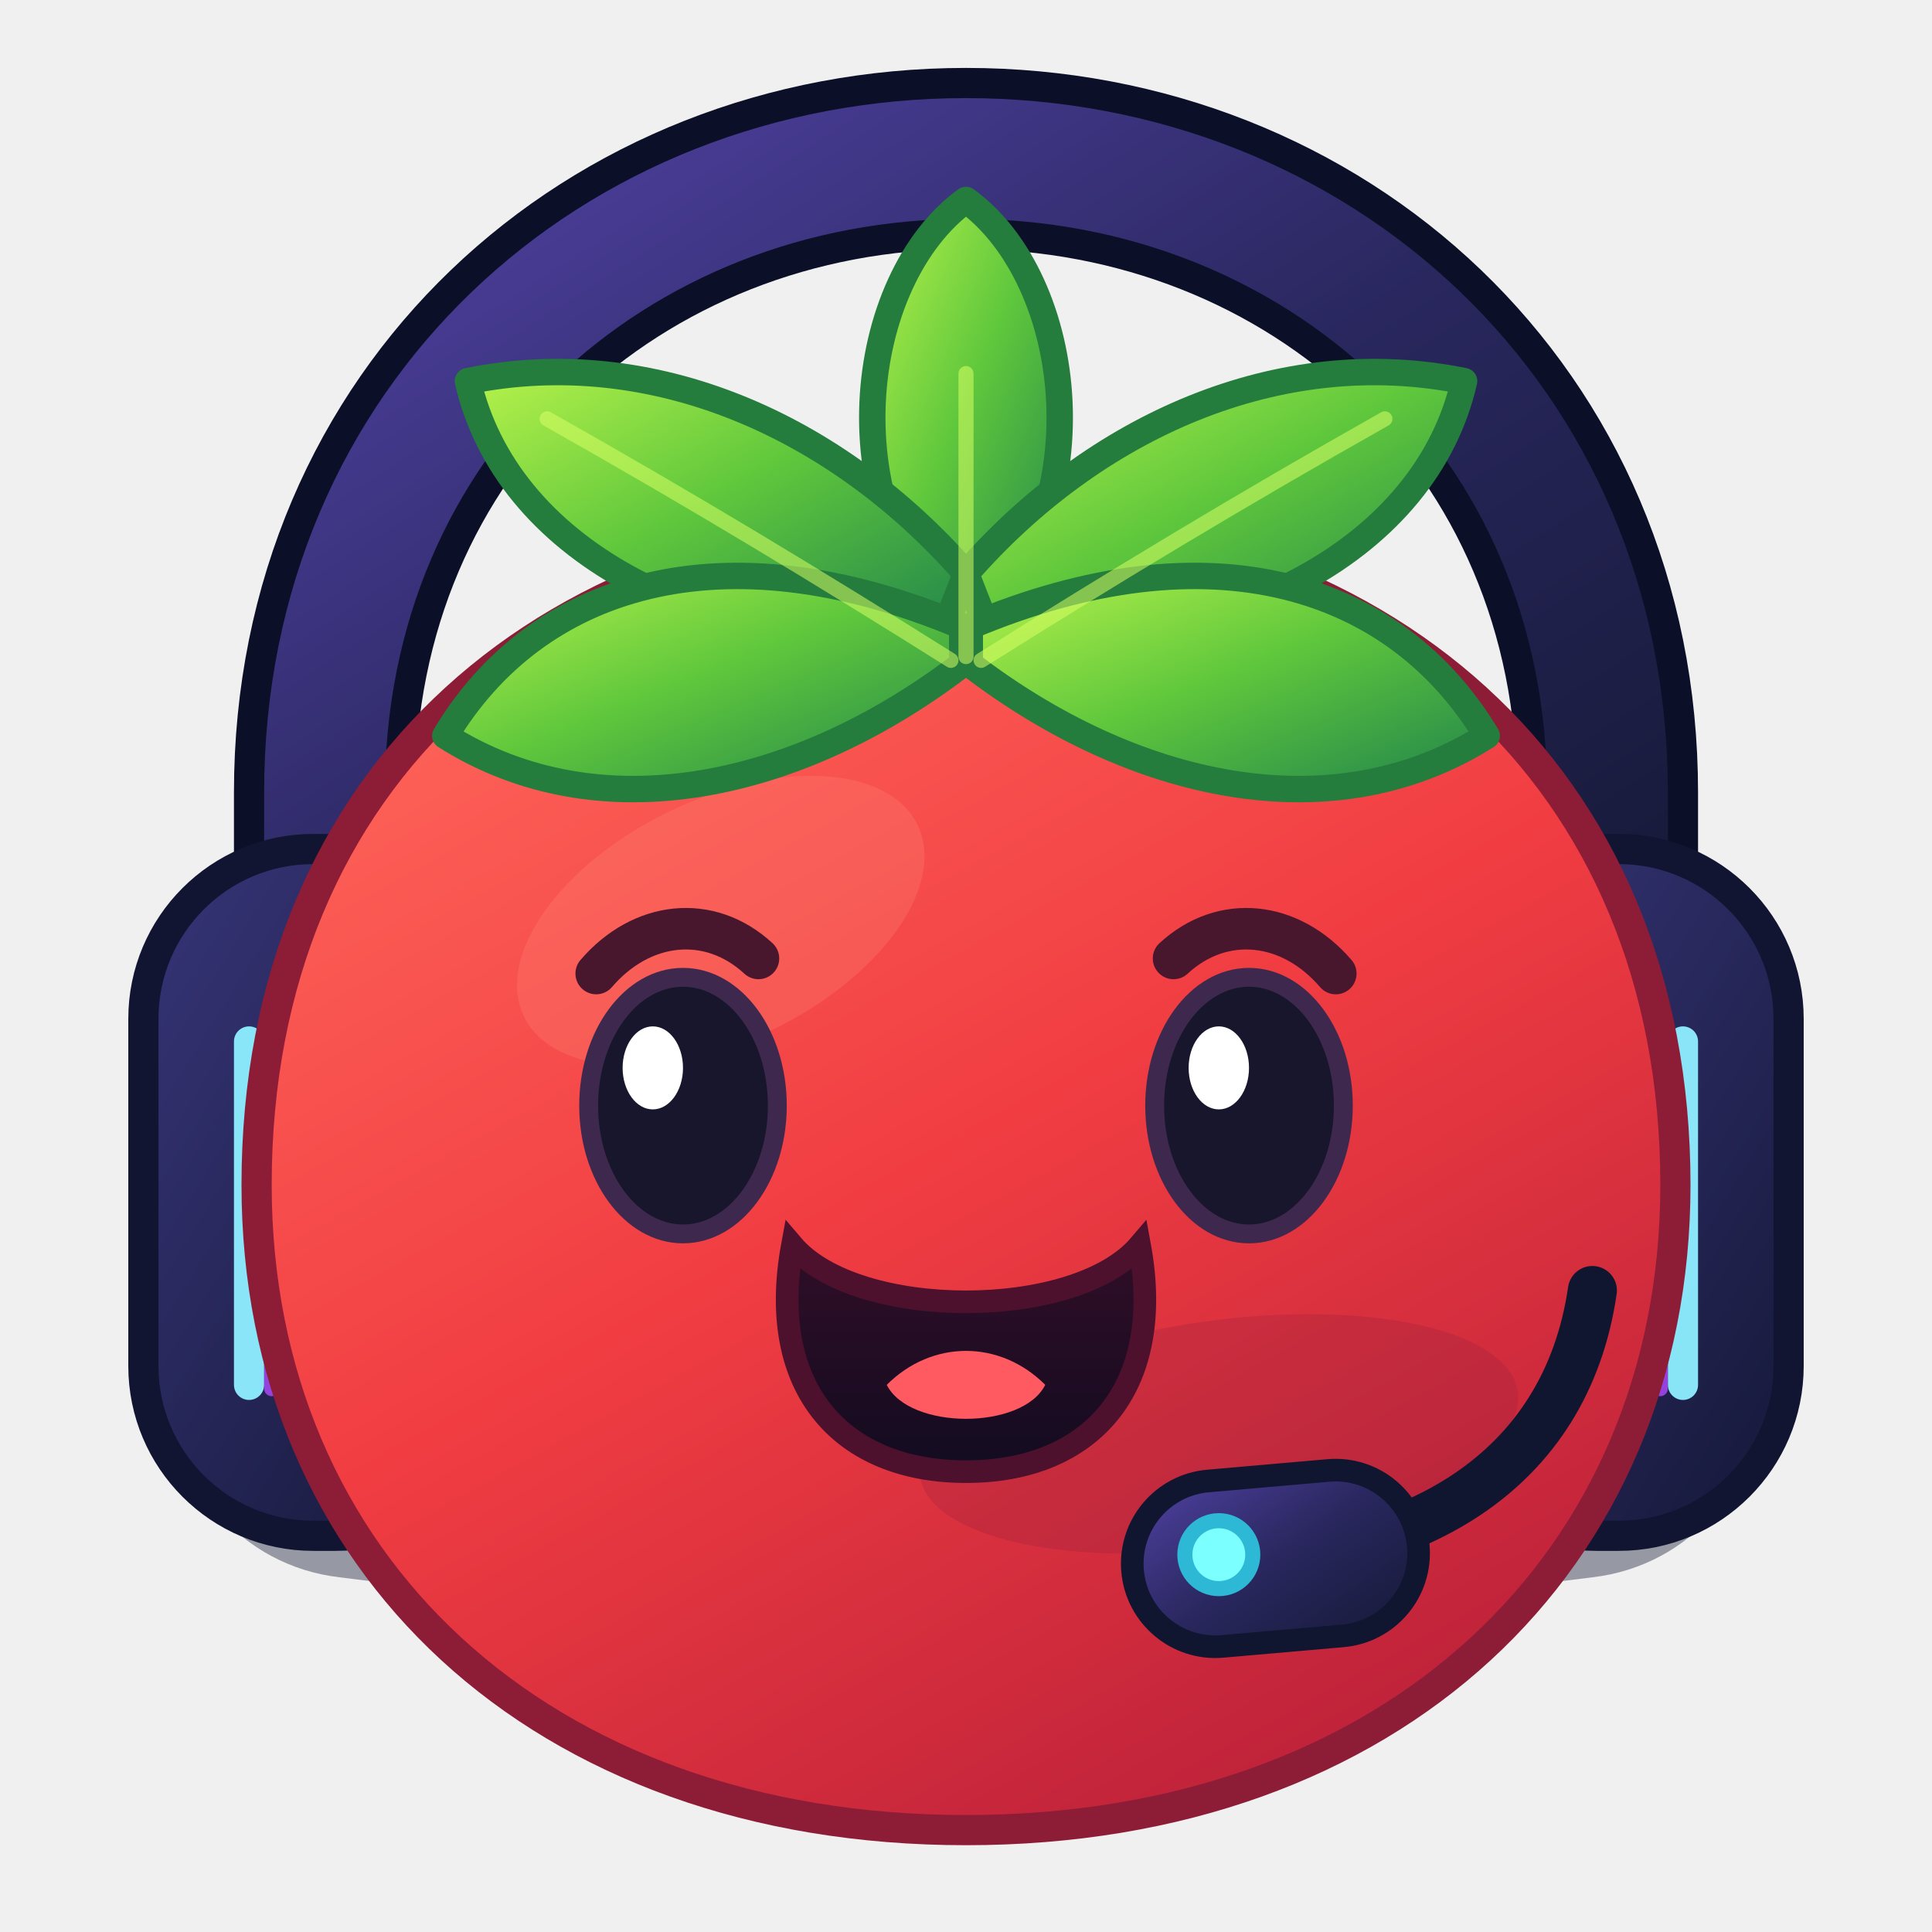
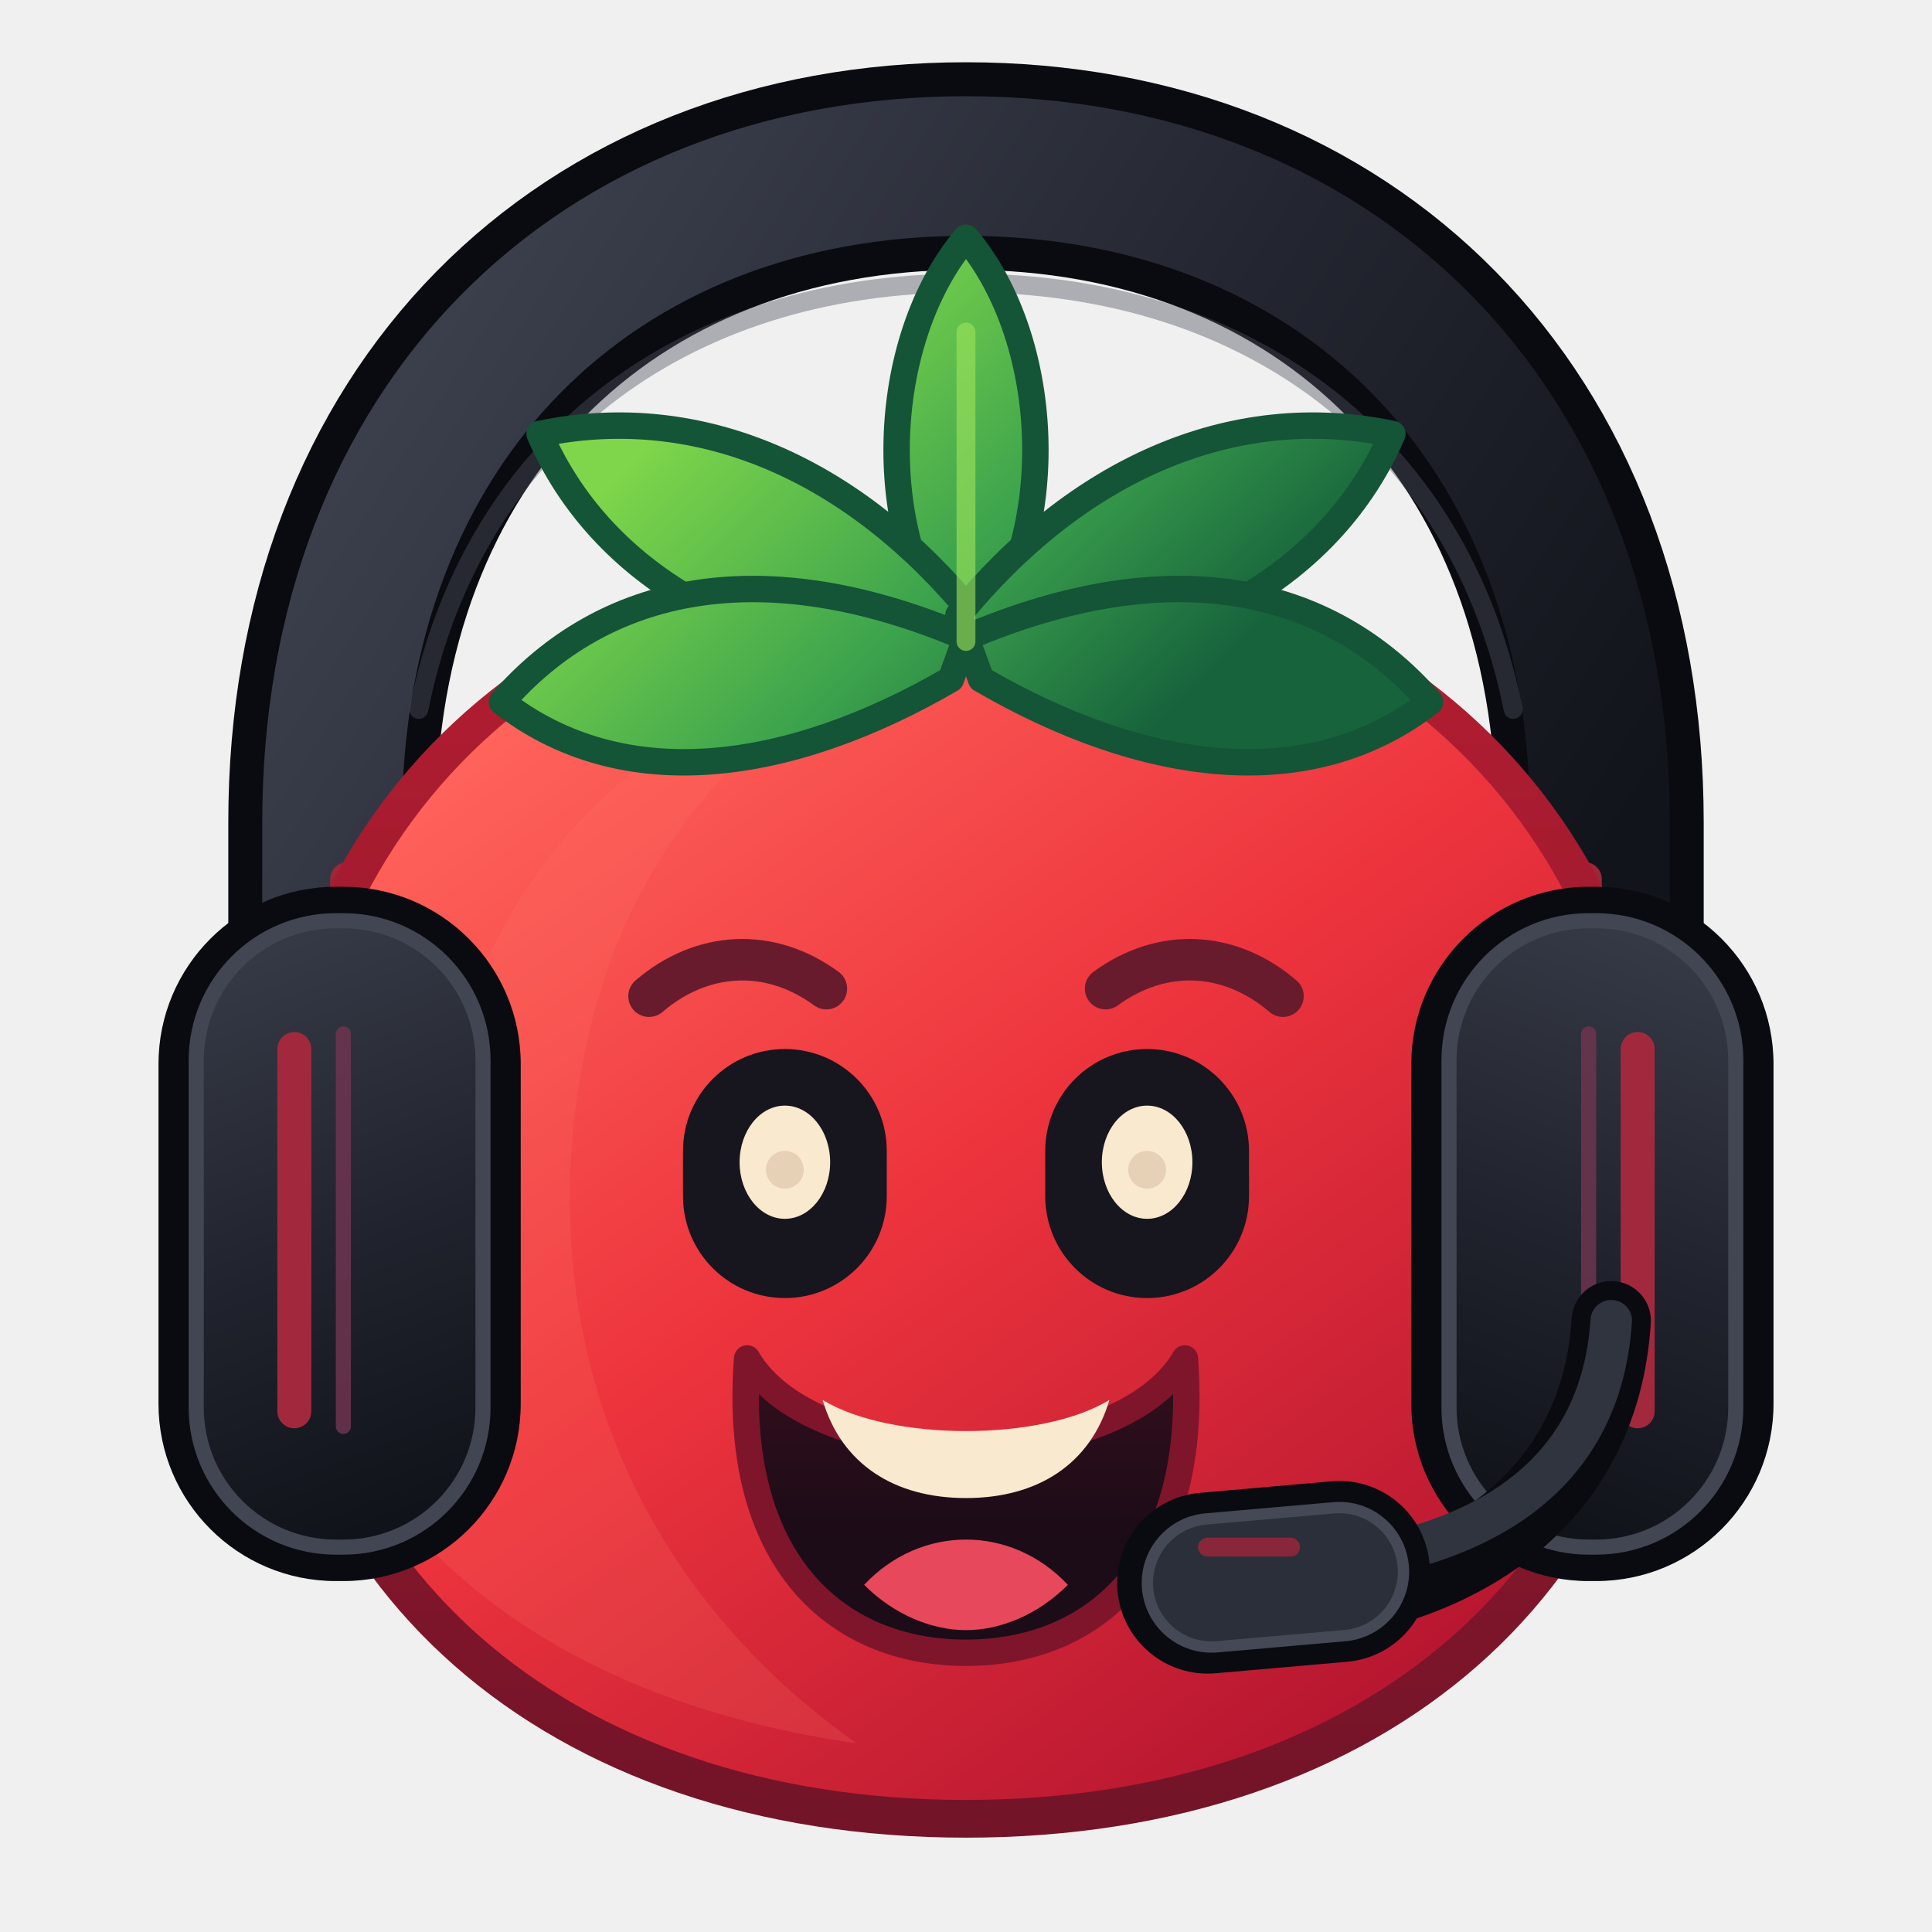
<svg xmlns="http://www.w3.org/2000/svg" viewBox="0 0 512 512" role="img" aria-labelledby="title desc">
  <defs>
-     <linearGradient id="headset" x1="0" y1="0" x2="1" y2="1">
-       <stop offset="0" stop-color="#5142a4" />
-       <stop offset="0.5" stop-color="#29275e" />
-       <stop offset="1" stop-color="#151936" />
+     <linearGradient id="tomato" x1="154" y1="174" x2="355" y2="455" gradientUnits="userSpaceOnUse">
+       <stop stop-color="#ff645b" />
+       <stop offset="0.48" stop-color="#ed343d" />
+       <stop offset="1" stop-color="#b81731" />
    </linearGradient>
-     <linearGradient id="earcup" x1="0" y1="0" x2="0.85" y2="1">
-       <stop offset="0" stop-color="#373579" />
-       <stop offset="1" stop-color="#171a3c" />
+     <linearGradient id="tomatoEdge" x1="256" y1="160" x2="256" y2="474" gradientUnits="userSpaceOnUse">
+       <stop stop-color="#b41d31" />
+       <stop offset="1" stop-color="#741429" />
    </linearGradient>
-     <linearGradient id="tomato" x1="0.2" y1="0" x2="0.8" y2="1">
-       <stop offset="0" stop-color="#ff675b" />
-       <stop offset="0.48" stop-color="#f13d42" />
-       <stop offset="1" stop-color="#b91f39" />
+     <linearGradient id="leaf" x1="202" y1="88" x2="305" y2="194" gradientUnits="userSpaceOnUse">
+       <stop stop-color="#7fd64a" />
+       <stop offset="0.55" stop-color="#3ca34d" />
+       <stop offset="1" stop-color="#17633c" />
    </linearGradient>
-     <linearGradient id="leaf" x1="0" y1="0" x2="1" y2="1">
-       <stop offset="0" stop-color="#b8f34b" />
-       <stop offset="0.48" stop-color="#5fc73c" />
-       <stop offset="1" stop-color="#20834c" />
+     <linearGradient id="headband" x1="119" y1="82" x2="402" y2="265" gradientUnits="userSpaceOnUse">
+       <stop stop-color="#3b3f4c" />
+       <stop offset="0.52" stop-color="#232630" />
+       <stop offset="1" stop-color="#12141b" />
    </linearGradient>
-     <linearGradient id="mouth" x1="0" y1="0" x2="0" y2="1">
-       <stop offset="0" stop-color="#300d27" />
-       <stop offset="1" stop-color="#120c20" />
+     <linearGradient id="earcup" x1="74" y1="247" x2="130" y2="393" gradientUnits="userSpaceOnUse">
+       <stop stop-color="#363a46" />
+       <stop offset="0.55" stop-color="#20232d" />
+       <stop offset="1" stop-color="#11131a" />
    </linearGradient>
-     <filter id="shadow" x="-30%" y="-30%" width="160%" height="170%">
-       <feDropShadow dx="0" dy="10" stdDeviation="9" flood-color="#070717" flood-opacity="0.35" />
-     </filter>
-     <filter id="soft" x="-30%" y="-30%" width="160%" height="160%">
-       <feGaussianBlur stdDeviation="3" />
-     </filter>
+     <linearGradient id="earcupRight" x1="438" y1="247" x2="382" y2="393" gradientUnits="userSpaceOnUse">
+       <stop stop-color="#363a46" />
+       <stop offset="0.55" stop-color="#20232d" />
+       <stop offset="1" stop-color="#11131a" />
+     </linearGradient>
+     <linearGradient id="mouth" x1="256" y1="332" x2="256" y2="406" gradientUnits="userSpaceOnUse">
+       <stop stop-color="#44101f" />
+       <stop offset="1" stop-color="#1b0c17" />
+     </linearGradient>
  </defs>
-   <path d="M86 263V210C86 111 163 42 256 42s170 69 170 168v53" fill="none" stroke="#0b1028" stroke-width="48" stroke-linecap="round" />
-   <path d="M86 263V210C86 111 163 42 256 42s170 69 170 168v53" fill="none" stroke="url(#headset)" stroke-width="32" stroke-linecap="round" />
-   <path d="M84 229c-23 3-39 22-39 46v91c0 27 19 49 45 52l24 3 13-169z" fill="#101630" opacity="0.4" />
-   <path d="M428 229c23 3 39 22 39 46v91c0 27-19 49-45 52l-24 3-13-169z" fill="#101630" opacity="0.4" />
-   <g>
-     <rect x="38" y="225" width="96" height="182" rx="45" fill="url(#earcup)" stroke="#111532" stroke-width="8" />
-     <rect x="378" y="225" width="96" height="182" rx="45" fill="url(#earcup)" stroke="#111532" stroke-width="8" />
-     <path d="M66 276v91" stroke="#8eeeff" stroke-width="8" stroke-linecap="round" opacity="0.95" />
-     <path d="M446 276v91" stroke="#8eeeff" stroke-width="8" stroke-linecap="round" opacity="0.95" />
-     <path d="M72 273v95" stroke="#b24bff" stroke-width="4" stroke-linecap="round" opacity="0.8" />
-     <path d="M440 273v95" stroke="#b24bff" stroke-width="4" stroke-linecap="round" opacity="0.8" />
+   <path d="M88 267v-49C88 112 158 44 256 44s168 68 168 174v49" fill="none" stroke="#090b10" stroke-width="55" stroke-linecap="round" />
+   <path d="M88 267v-49C88 112 158 44 256 44s168 68 168 174v49" fill="none" stroke="url(#headband)" stroke-width="37" stroke-linecap="round" />
+   <path d="M111 188c14-70 69-113 145-113s131 43 145 113" fill="none" stroke="#505462" stroke-width="5" stroke-linecap="round" opacity=".42" />
+   <path d="M92 233v45M420 233v45" stroke="#9e2639" stroke-width="9" stroke-linecap="round" />
+   <path d="M256 143c-111 0-188 70-188 177 0 101 77 167 188 167s188-66 188-167c0-107-77-177-188-177z" fill="url(#tomatoEdge)" />
+   <path d="M256 151c-104 0-178 65-178 169 0 94 72 157 178 157s178-63 178-157c0-104-74-169-178-169z" fill="url(#tomato)" />
+   <path d="M121 277c15-55 57-91 114-104-51 28-77 69-83 125-7 71 24 128 75 164-91-13-149-66-149-142 0-15 1-29 5-43z" fill="#ff7667" opacity=".19" />
+   <path d="M182 199c19-12 40-19 63-21" fill="none" stroke="#ff9a87" stroke-width="12" stroke-linecap="round" opacity=".34" />
+   <g stroke="#145437" stroke-width="7" stroke-linejoin="round">
+     <path d="M256 174c-26-30-23-84 0-111 23 27 26 81 0 111z" fill="url(#leaf)" />
+     <path d="M252 177c-54-2-93-25-109-62 43-9 84 10 115 48z" fill="url(#leaf)" />
+     <path d="M260 177c54-2 93-25 109-62-43-9-84 10-115 48z" fill="url(#leaf)" />
+     <path d="M252 180c-43 25-87 31-119 6 27-31 69-40 123-17z" fill="url(#leaf)" />
+     <path d="M260 180c43 25 87 31 119 6-27-31-69-40-123-17z" fill="url(#leaf)" />
  </g>
-   <path d="M256 150c-104 0-184 63-184 171 0 87 72 150 184 150s184-63 184-150c0-108-80-171-184-171z" fill="#6b1532" opacity="0.3" filter="url(#soft)" />
-   <path d="M256 138c-110 0-188 67-188 176 0 100 75 171 188 171s188-71 188-171c0-109-78-176-188-176z" fill="url(#tomato)" stroke="#8d1c36" stroke-width="8" />
-   <ellipse cx="191" cy="244" rx="58" ry="32" fill="#ff8f78" opacity="0.24" transform="rotate(-26 191 244)" />
-   <ellipse cx="323" cy="380" rx="80" ry="30" fill="#821b3a" opacity="0.22" transform="rotate(-8 323 380)" />
-   <path d="M256 170c-37-34-29-96 0-117 29 21 37 83 0 117z" fill="url(#leaf)" stroke="#247c3d" stroke-width="7" stroke-linejoin="round" />
-   <path d="M249 170c-64 3-115-25-125-69 49-10 98 12 132 51z" fill="url(#leaf)" stroke="#247c3d" stroke-width="7" stroke-linejoin="round" />
-   <path d="M263 170c64 3 115-25 125-69-49-10-98 12-132 51z" fill="url(#leaf)" stroke="#247c3d" stroke-width="7" stroke-linejoin="round" />
-   <path d="M255 176c-43 33-96 45-137 19 24-40 73-56 137-29z" fill="url(#leaf)" stroke="#247c3d" stroke-width="7" stroke-linejoin="round" />
-   <path d="M257 176c43 33 96 45 137 19-24-40-73-56-137-29z" fill="url(#leaf)" stroke="#247c3d" stroke-width="7" stroke-linejoin="round" />
-   <path d="M256 99v75M145 111c39 22 72 42 107 64M367 111c-39 22-72 42-107 64" fill="none" stroke="#d7ff63" stroke-width="4" stroke-linecap="round" opacity="0.55" />
-   <path d="M158 258c12-14 30-16 43-4M311 254c13-12 31-10 43 4" fill="none" stroke="#48162d" stroke-width="11" stroke-linecap="round" />
-   <ellipse cx="181" cy="293" rx="25" ry="34" fill="#17162c" stroke="#3f284d" stroke-width="5" />
-   <ellipse cx="331" cy="293" rx="25" ry="34" fill="#17162c" stroke="#3f284d" stroke-width="5" />
-   <ellipse cx="173" cy="283" rx="8" ry="11" fill="#fff" />
-   <ellipse cx="323" cy="283" rx="8" ry="11" fill="#fff" />
-   <path d="M210 330c17 20 75 20 92 0 7 38-13 60-46 60s-53-22-46-60z" fill="url(#mouth)" stroke="#4d102d" stroke-width="6" />
-   <path d="M235 367c12-12 30-12 42 0-6 12-36 12-42 0z" fill="#ff5961" />
-   <path d="M422 342c-7 48-47 72-103 72" fill="none" stroke="#111630" stroke-width="13" stroke-linecap="round" />
-   <rect x="300" y="391" width="76" height="44" rx="22" fill="url(#headset)" stroke="#111630" stroke-width="6" transform="rotate(-5 338 413)" />
-   <circle cx="323" cy="412" r="9" fill="#7cffff" stroke="#2db9d5" stroke-width="4" />
+   <path d="M256 88v82" stroke="#9de35b" stroke-width="5" stroke-linecap="round" opacity=".62" />
+   <path d="M172 264c14-12 32-13 47-2M293 262c15-11 33-10 47 2" fill="none" stroke="#681b2c" stroke-width="11" stroke-linecap="round" />
+   <rect x="181" y="278" width="54" height="66" rx="27" fill="#17151d" />
+   <rect x="277" y="278" width="54" height="66" rx="27" fill="#17151d" />
+   <ellipse cx="208" cy="308" rx="12" ry="15" fill="#f8e9cf" />
+   <ellipse cx="304" cy="308" rx="12" ry="15" fill="#f8e9cf" />
+   <circle cx="208" cy="310" r="5" fill="#d7baa0" opacity=".54" />
+   <circle cx="304" cy="310" r="5" fill="#d7baa0" opacity=".54" />
+   <path d="M198 360c18 31 98 31 116 0 4 53-23 78-58 78s-62-25-58-78z" fill="url(#mouth)" stroke="#7f152b" stroke-width="7" stroke-linejoin="round" />
+   <path d="M218 371c18 11 58 11 76 0-5 17-19 26-38 26s-33-9-38-26z" fill="#f8e9cf" />
+   <path d="M229 420c15-16 39-16 54 0-8 8-18 12-27 12s-19-4-27-12z" fill="#e8485b" />
+   <rect x="42" y="235" width="96" height="184" rx="47" fill="#090b10" />
+   <rect x="52" y="244" width="76" height="166" rx="37" fill="url(#earcup)" stroke="#424653" stroke-width="4" />
+   <path d="M78 278v96" stroke="#a2293d" stroke-width="9" stroke-linecap="round" />
+   <path d="M91 274v104" stroke="#6d344f" stroke-width="4" stroke-linecap="round" opacity=".85" />
+   <rect x="374" y="235" width="96" height="184" rx="47" fill="#090b10" />
+   <rect x="384" y="244" width="76" height="166" rx="37" fill="url(#earcupRight)" stroke="#424653" stroke-width="4" />
+   <path d="M434 278v96" stroke="#a2293d" stroke-width="9" stroke-linecap="round" />
+   <path d="M421 274v104" stroke="#6d344f" stroke-width="4" stroke-linecap="round" opacity=".85" />
+   <path d="M427 350c-3 48-42 76-102 76" fill="none" stroke="#090b10" stroke-width="21" stroke-linecap="round" />
+   <path d="M427 350c-3 45-40 66-102 66" fill="none" stroke="#30343f" stroke-width="11" stroke-linecap="round" />
+   <rect x="296" y="394" width="83" height="48" rx="24" fill="#090b10" transform="rotate(-5 337.5 418)" />
+   <rect x="304" y="401" width="68" height="34" rx="17" fill="#2b2f39" stroke="#444955" stroke-width="3" transform="rotate(-5 338 418)" />
+   <path d="M320 410h22" stroke="#9e2639" stroke-width="5" stroke-linecap="round" opacity=".8" />
</svg>
